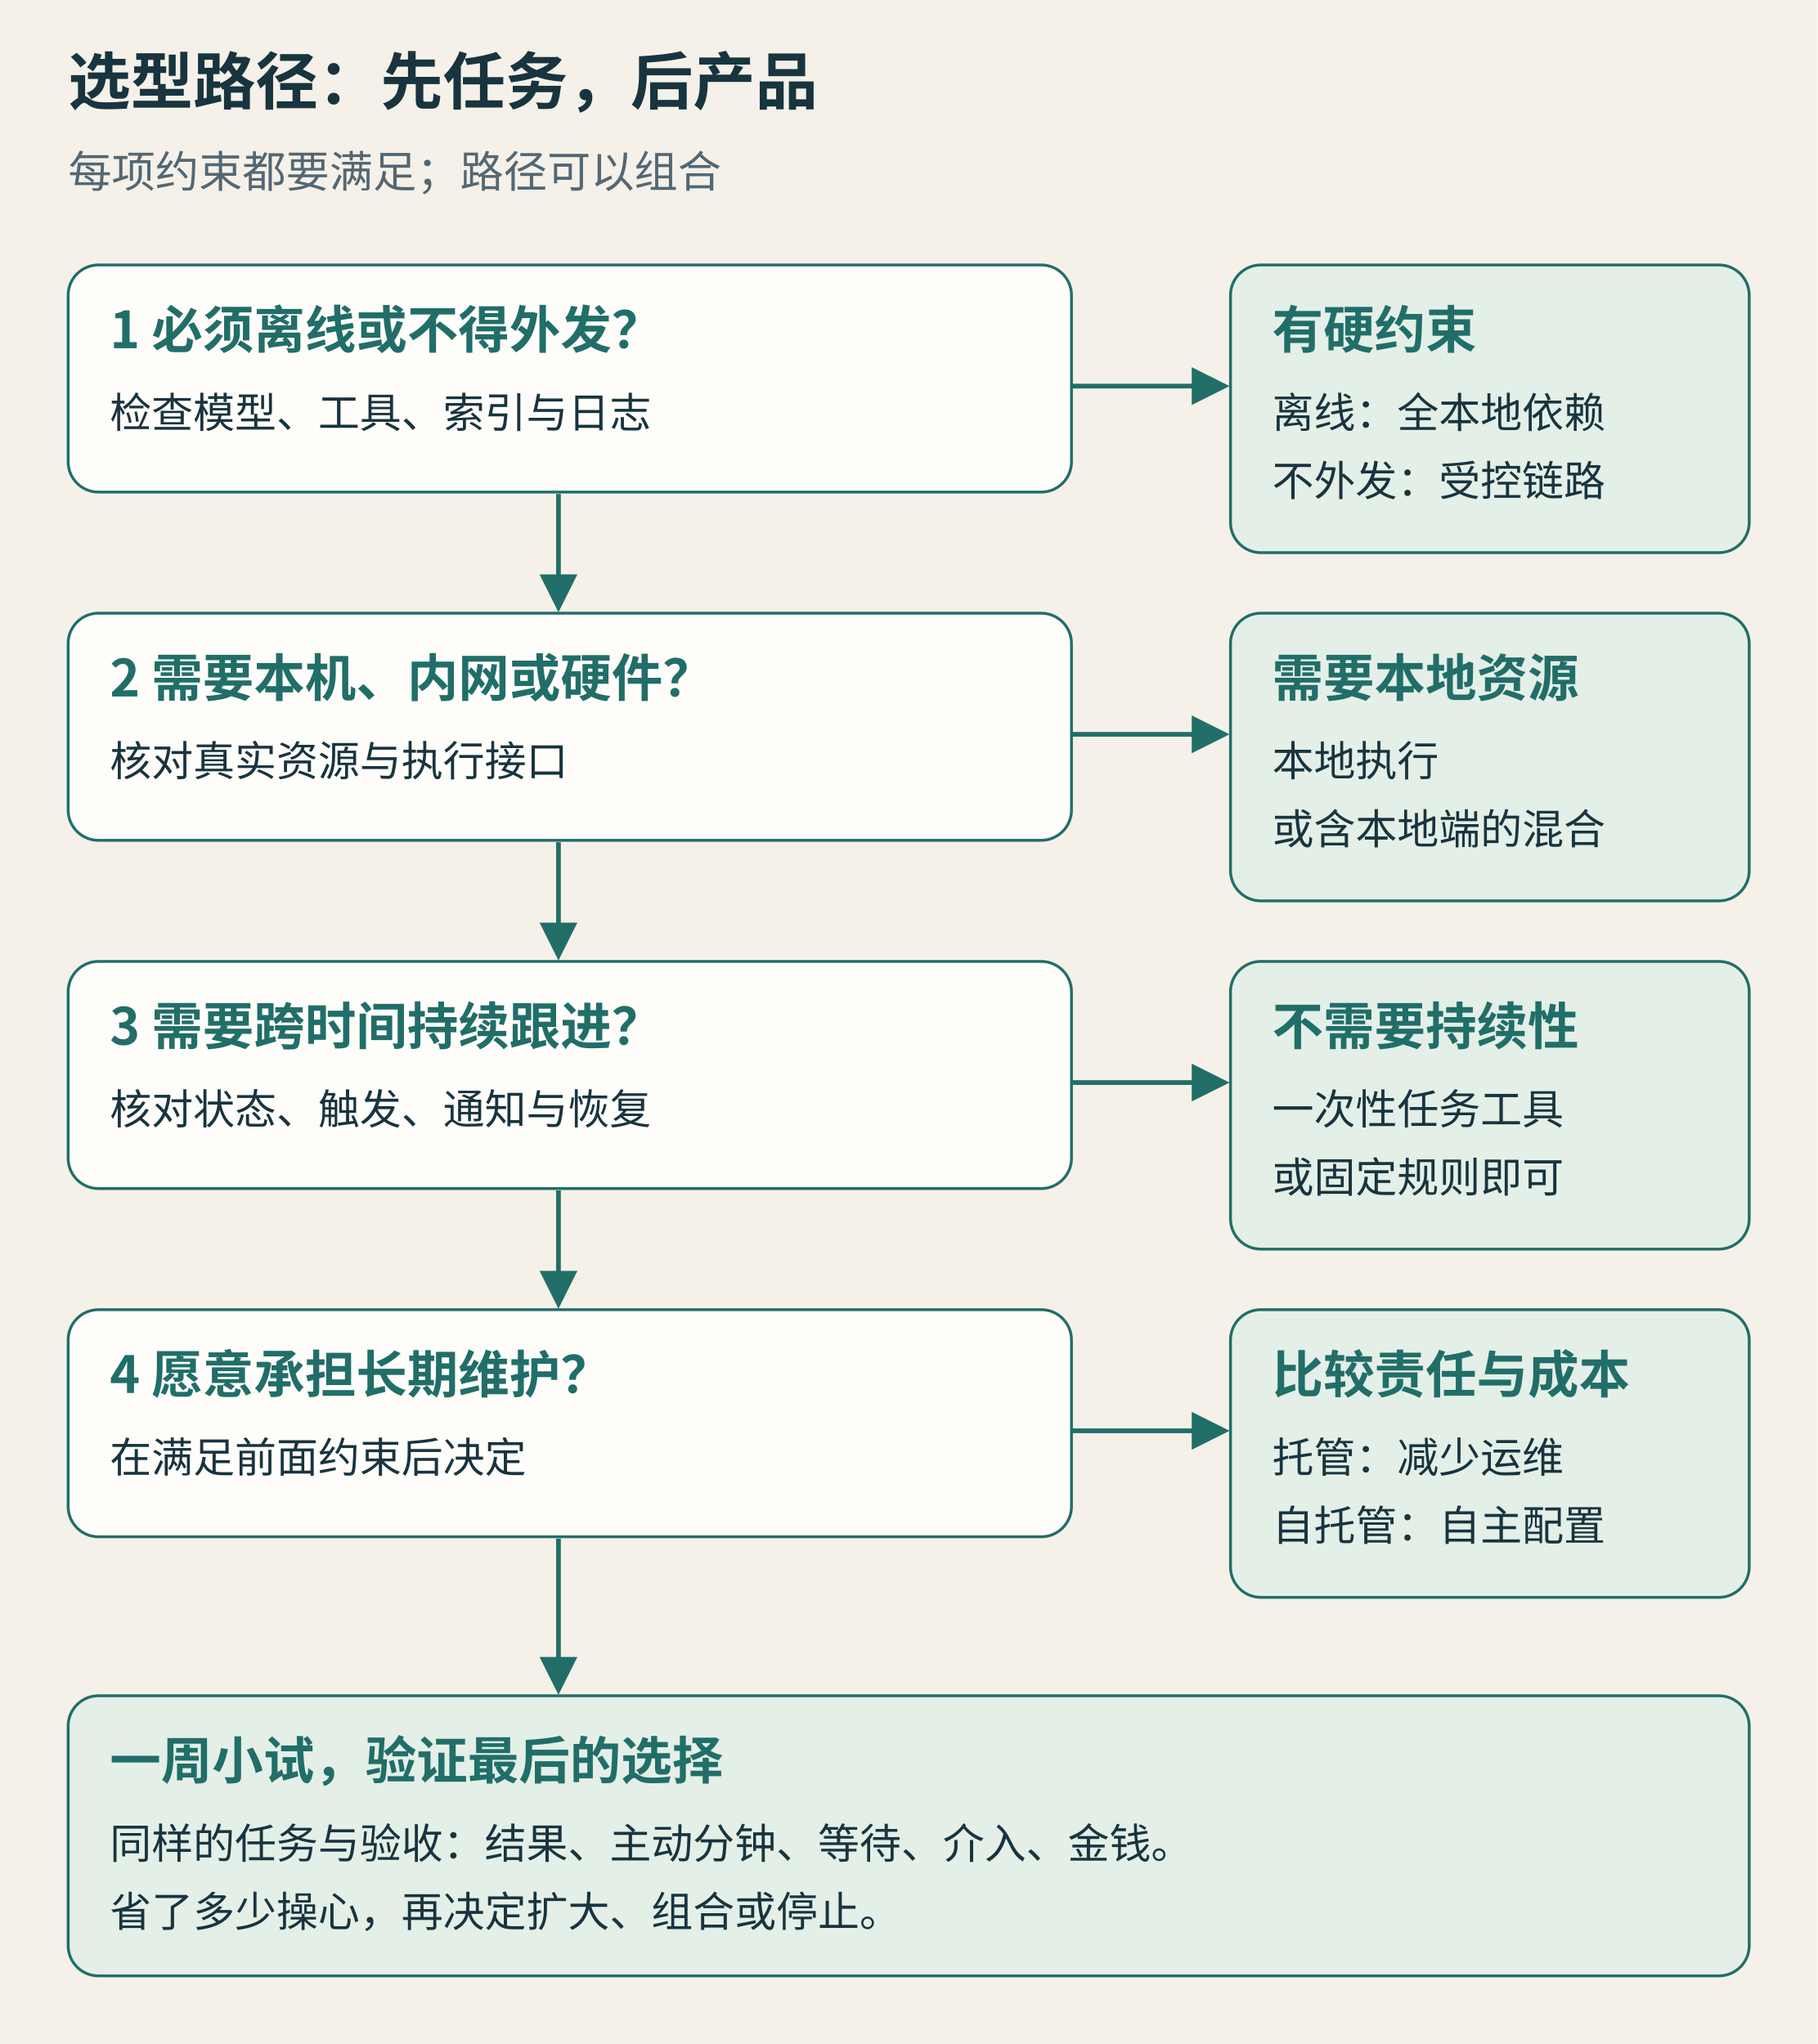
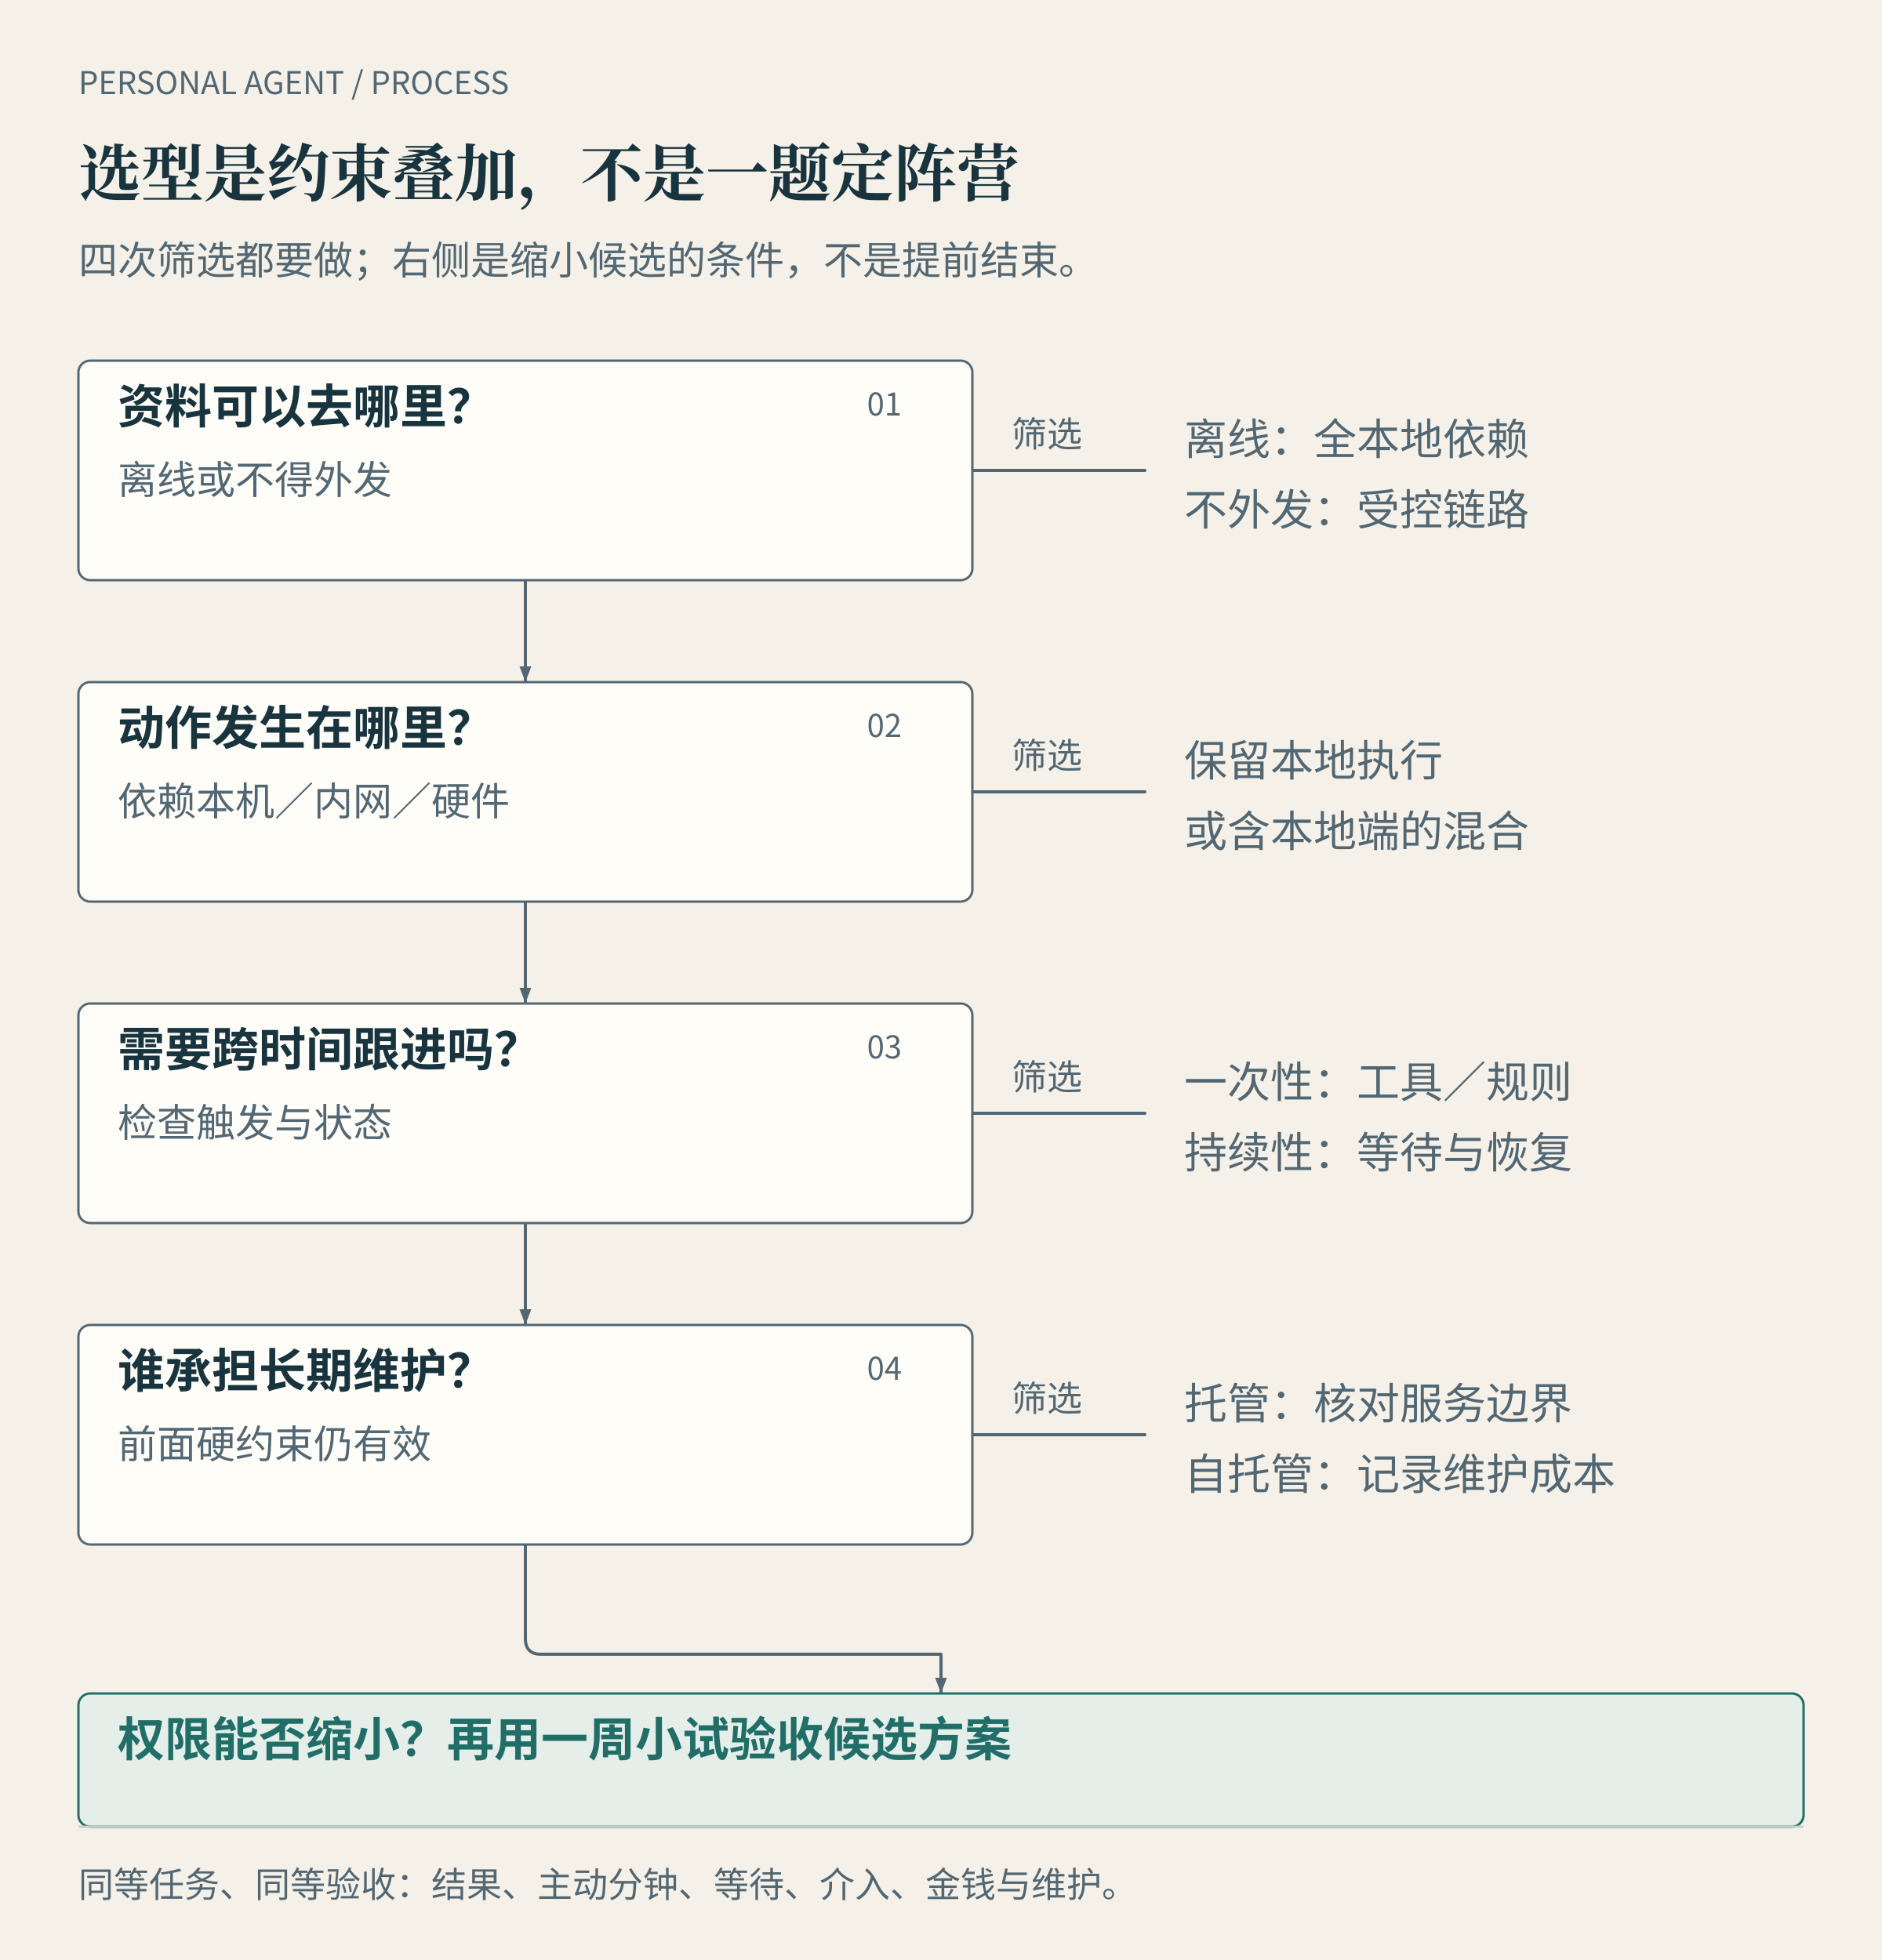
- <svg xmlns="http://www.w3.org/2000/svg" width="960" height="1080" viewBox="0 0 960 1080" role="img" aria-labelledby="title desc">
+ <svg xmlns="http://www.w3.org/2000/svg" width="960" height="1000" viewBox="0 0 960 1000" role="img" aria-labelledby="07-selection-path-title 07-selection-path-desc" id="d-07-selection-path-root">
  <defs>
-     <marker id="arrow" markerWidth="8" markerHeight="8" refX="7" refY="4" orient="auto">
-       <path d="M0,0 L8,4 L0,8" fill="#216E69" />
+     <style>#d-07-selection-path-root { color: #18343f; font-family: Noto Sans CJK SC, PingFang SC, Microsoft YaHei, sans-serif; }
+       #d-07-selection-path-root .diagram-container { width:100%;overflow-x:auto }
+       #d-07-selection-path-root .diagram-container { overflow:visible }</style>
+     <marker id="d-07-selection-path-07-selection-path-neutral" markerWidth="8" markerHeight="6" refX="8" refY="3" orient="auto" markerUnits="userSpaceOnUse">
+       <path d="M0 0 L8 3 L0 6 Z" fill="#526774" />
+     </marker>
+     <marker id="d-07-selection-path-07-selection-path-accent" markerWidth="8" markerHeight="6" refX="8" refY="3" orient="auto" markerUnits="userSpaceOnUse">
+       <path d="M0 0 L8 3 L0 6 Z" fill="#216e69" />
    </marker>
  </defs>
-   <rect width="960" height="1080" fill="#F5F1E8" />
-   <g font-family="Noto Sans CJK SC, sans-serif" fill="#18343F">
-     <text x="36" y="55" font-size="33" font-weight="700" fill="#18343F">选型路径：先任务，后产品</text>
-     <text x="36" y="99" font-size="23" font-weight="400" fill="#526774">每项约束都要满足；路径可以组合</text>
-     <rect x="36" y="140" width="530" height="120" rx="16" fill="#FFFDFA" stroke="#216E69" stroke-width="1.5" />
-     <text x="58" y="184" font-size="27" font-weight="700" fill="#216E69">1  必须离线或不得外发？</text>
-     <text x="58" y="226" font-size="22" font-weight="400" fill="#18343F">检查模型、工具、索引与日志</text>
-     <rect x="650" y="140" width="274" height="152" rx="16" fill="#E4EFE7" stroke="#216E69" stroke-width="1.5" />
-     <text x="672" y="184" font-size="27" font-weight="700" fill="#216E69">有硬约束</text>
-     <text x="672" y="226" font-size="22" font-weight="400" fill="#18343F">离线：全本地依赖</text>
-     <text x="672" y="262" font-size="22" font-weight="400" fill="#18343F">不外发：受控链路</text>
-     <path d="M566 204 L647 204" fill="none" stroke="#216E69" stroke-width="2.5" marker-end="url(#arrow)" />
-     <path d="M295 261 L295 321" fill="none" stroke="#216E69" stroke-width="2.5" marker-end="url(#arrow)" />
-     <rect x="36" y="324" width="530" height="120" rx="16" fill="#FFFDFA" stroke="#216E69" stroke-width="1.5" />
-     <text x="58" y="368" font-size="27" font-weight="700" fill="#216E69">2  需要本机、内网或硬件？</text>
-     <text x="58" y="410" font-size="22" font-weight="400" fill="#18343F">核对真实资源与执行接口</text>
-     <rect x="650" y="324" width="274" height="152" rx="16" fill="#E4EFE7" stroke="#216E69" stroke-width="1.5" />
-     <text x="672" y="368" font-size="27" font-weight="700" fill="#216E69">需要本地资源</text>
-     <text x="672" y="410" font-size="22" font-weight="400" fill="#18343F">本地执行</text>
-     <text x="672" y="446" font-size="22" font-weight="400" fill="#18343F">或含本地端的混合</text>
-     <path d="M566 388 L647 388" fill="none" stroke="#216E69" stroke-width="2.5" marker-end="url(#arrow)" />
-     <path d="M295 445 L295 505" fill="none" stroke="#216E69" stroke-width="2.5" marker-end="url(#arrow)" />
-     <rect x="36" y="508" width="530" height="120" rx="16" fill="#FFFDFA" stroke="#216E69" stroke-width="1.5" />
-     <text x="58" y="552" font-size="27" font-weight="700" fill="#216E69">3  需要跨时间持续跟进？</text>
-     <text x="58" y="594" font-size="22" font-weight="400" fill="#18343F">核对状态、触发、通知与恢复</text>
-     <rect x="650" y="508" width="274" height="152" rx="16" fill="#E4EFE7" stroke="#216E69" stroke-width="1.5" />
-     <text x="672" y="552" font-size="27" font-weight="700" fill="#216E69">不需要持续性</text>
-     <text x="672" y="594" font-size="22" font-weight="400" fill="#18343F">一次性任务工具</text>
-     <text x="672" y="630" font-size="22" font-weight="400" fill="#18343F">或固定规则即可</text>
-     <path d="M566 572 L647 572" fill="none" stroke="#216E69" stroke-width="2.5" marker-end="url(#arrow)" />
-     <path d="M295 629 L295 689" fill="none" stroke="#216E69" stroke-width="2.5" marker-end="url(#arrow)" />
-     <rect x="36" y="692" width="530" height="120" rx="16" fill="#FFFDFA" stroke="#216E69" stroke-width="1.5" />
-     <text x="58" y="736" font-size="27" font-weight="700" fill="#216E69">4  愿意承担长期维护？</text>
-     <text x="58" y="778" font-size="22" font-weight="400" fill="#18343F">在满足前面约束后决定</text>
-     <rect x="650" y="692" width="274" height="152" rx="16" fill="#E4EFE7" stroke="#216E69" stroke-width="1.5" />
-     <text x="672" y="736" font-size="27" font-weight="700" fill="#216E69">比较责任与成本</text>
-     <text x="672" y="778" font-size="22" font-weight="400" fill="#18343F">托管：减少运维</text>
-     <text x="672" y="814" font-size="22" font-weight="400" fill="#18343F">自托管：自主配置</text>
-     <path d="M566 756 L647 756" fill="none" stroke="#216E69" stroke-width="2.5" marker-end="url(#arrow)" />
-     <path d="M295 813 L295 893" fill="none" stroke="#216E69" stroke-width="2.5" marker-end="url(#arrow)" />
-     <rect x="36" y="896" width="888" height="148" rx="16" fill="#E4EFE7" stroke="#216E69" stroke-width="1.5" />
-     <text x="58" y="940" font-size="27" font-weight="700" fill="#216E69">一周小试，验证最后的选择</text>
-     <text x="58" y="982" font-size="22" font-weight="400" fill="#18343F">同样的任务与验收：结果、主动分钟、等待、介入、金钱。</text>
-     <text x="58" y="1018" font-size="22" font-weight="400" fill="#18343F">省了多少操心，再决定扩大、组合或停止。</text>
-   </g>
+   <rect x="0" y="0" width="960" height="1000" rx="0" fill="#f5f1e8" stroke-width="1.2" />
+   <text x="40" y="48" fill="#526774" font-size="16" font-weight="400" font-family="Noto Sans CJK SC, PingFang SC, Microsoft YaHei, sans-serif" text-anchor="start">PERSONAL AGENT  /  PROCESS</text>
+   <text x="40" y="100" fill="#18343f" font-size="32" font-weight="600" font-family="Noto Serif CJK SC, Songti SC, serif" text-anchor="start">选型是约束叠加，不是一题定阵营</text>
+   <text x="40" y="140" fill="#526774" font-size="20" font-weight="400" font-family="Noto Sans CJK SC, PingFang SC, Microsoft YaHei, sans-serif" text-anchor="start">四次筛选都要做；右侧是缩小候选的条件，不是提前结束。</text>
+   <path d="M268 296 V348" fill="none" stroke="#526774" stroke-width="1.6" stroke-linecap="round" stroke-linejoin="round" marker-end="url(#d-07-selection-path-07-selection-path-neutral)" />
+   <path d="M268 460 V512" fill="none" stroke="#526774" stroke-width="1.6" stroke-linecap="round" stroke-linejoin="round" marker-end="url(#d-07-selection-path-07-selection-path-neutral)" />
+   <path d="M268 624 V676" fill="none" stroke="#526774" stroke-width="1.6" stroke-linecap="round" stroke-linejoin="round" marker-end="url(#d-07-selection-path-07-selection-path-neutral)" />
+   <path d="M268 788 V836 Q268 844 276 844 H480 V864" fill="none" stroke="#526774" stroke-width="1.6" stroke-linecap="round" stroke-linejoin="round" marker-end="url(#d-07-selection-path-07-selection-path-neutral)" />
+   <path d="M496 240 H584" fill="none" stroke="#526774" stroke-width="1.6" stroke-linecap="round" stroke-linejoin="round" />
+   <text x="516" y="228" fill="#526774" font-size="18" font-weight="400" font-family="Noto Sans CJK SC, PingFang SC, Microsoft YaHei, sans-serif" text-anchor="start">筛选</text>
+   <path d="M496 404 H584" fill="none" stroke="#526774" stroke-width="1.6" stroke-linecap="round" stroke-linejoin="round" />
+   <text x="516" y="392" fill="#526774" font-size="18" font-weight="400" font-family="Noto Sans CJK SC, PingFang SC, Microsoft YaHei, sans-serif" text-anchor="start">筛选</text>
+   <path d="M496 568 H584" fill="none" stroke="#526774" stroke-width="1.6" stroke-linecap="round" stroke-linejoin="round" />
+   <text x="516" y="556" fill="#526774" font-size="18" font-weight="400" font-family="Noto Sans CJK SC, PingFang SC, Microsoft YaHei, sans-serif" text-anchor="start">筛选</text>
+   <path d="M496 732 H584" fill="none" stroke="#526774" stroke-width="1.6" stroke-linecap="round" stroke-linejoin="round" />
+   <text x="516" y="720" fill="#526774" font-size="18" font-weight="400" font-family="Noto Sans CJK SC, PingFang SC, Microsoft YaHei, sans-serif" text-anchor="start">筛选</text>
+   <rect x="40" y="184" width="456" height="112" rx="6" fill="#fffdf8" stroke="#526774" stroke-width="1.2" />
+   <text x="60" y="216" fill="#18343f" font-size="24" font-weight="600" font-family="Noto Sans CJK SC, PingFang SC, Microsoft YaHei, sans-serif" text-anchor="start">资料可以去哪里？</text>
+   <text x="60" y="252" fill="#526774" font-size="20" font-weight="400" font-family="Noto Sans CJK SC, PingFang SC, Microsoft YaHei, sans-serif" text-anchor="start">离线或不得外发</text>
+   <text x="460" y="212" fill="#526774" font-size="16" font-weight="400" font-family="Noto Sans CJK SC, PingFang SC, Microsoft YaHei, sans-serif" text-anchor="end">01</text>
+   <text x="604" y="232" fill="#526774" font-size="22" font-weight="400" font-family="Noto Sans CJK SC, PingFang SC, Microsoft YaHei, sans-serif" text-anchor="start">离线：全本地依赖</text>
+   <text x="604" y="268" fill="#526774" font-size="22" font-weight="400" font-family="Noto Sans CJK SC, PingFang SC, Microsoft YaHei, sans-serif" text-anchor="start">不外发：受控链路</text>
+   <rect x="40" y="348" width="456" height="112" rx="6" fill="#fffdf8" stroke="#526774" stroke-width="1.2" />
+   <text x="60" y="380" fill="#18343f" font-size="24" font-weight="600" font-family="Noto Sans CJK SC, PingFang SC, Microsoft YaHei, sans-serif" text-anchor="start">动作发生在哪里？</text>
+   <text x="60" y="416" fill="#526774" font-size="20" font-weight="400" font-family="Noto Sans CJK SC, PingFang SC, Microsoft YaHei, sans-serif" text-anchor="start">依赖本机／内网／硬件</text>
+   <text x="460" y="376" fill="#526774" font-size="16" font-weight="400" font-family="Noto Sans CJK SC, PingFang SC, Microsoft YaHei, sans-serif" text-anchor="end">02</text>
+   <text x="604" y="396" fill="#526774" font-size="22" font-weight="400" font-family="Noto Sans CJK SC, PingFang SC, Microsoft YaHei, sans-serif" text-anchor="start">保留本地执行</text>
+   <text x="604" y="432" fill="#526774" font-size="22" font-weight="400" font-family="Noto Sans CJK SC, PingFang SC, Microsoft YaHei, sans-serif" text-anchor="start">或含本地端的混合</text>
+   <rect x="40" y="512" width="456" height="112" rx="6" fill="#fffdf8" stroke="#526774" stroke-width="1.2" />
+   <text x="60" y="544" fill="#18343f" font-size="24" font-weight="600" font-family="Noto Sans CJK SC, PingFang SC, Microsoft YaHei, sans-serif" text-anchor="start">需要跨时间跟进吗？</text>
+   <text x="60" y="580" fill="#526774" font-size="20" font-weight="400" font-family="Noto Sans CJK SC, PingFang SC, Microsoft YaHei, sans-serif" text-anchor="start">检查触发与状态</text>
+   <text x="460" y="540" fill="#526774" font-size="16" font-weight="400" font-family="Noto Sans CJK SC, PingFang SC, Microsoft YaHei, sans-serif" text-anchor="end">03</text>
+   <text x="604" y="560" fill="#526774" font-size="22" font-weight="400" font-family="Noto Sans CJK SC, PingFang SC, Microsoft YaHei, sans-serif" text-anchor="start">一次性：工具／规则</text>
+   <text x="604" y="596" fill="#526774" font-size="22" font-weight="400" font-family="Noto Sans CJK SC, PingFang SC, Microsoft YaHei, sans-serif" text-anchor="start">持续性：等待与恢复</text>
+   <rect x="40" y="676" width="456" height="112" rx="6" fill="#fffdf8" stroke="#526774" stroke-width="1.2" />
+   <text x="60" y="708" fill="#18343f" font-size="24" font-weight="600" font-family="Noto Sans CJK SC, PingFang SC, Microsoft YaHei, sans-serif" text-anchor="start">谁承担长期维护？</text>
+   <text x="60" y="744" fill="#526774" font-size="20" font-weight="400" font-family="Noto Sans CJK SC, PingFang SC, Microsoft YaHei, sans-serif" text-anchor="start">前面硬约束仍有效</text>
+   <text x="460" y="704" fill="#526774" font-size="16" font-weight="400" font-family="Noto Sans CJK SC, PingFang SC, Microsoft YaHei, sans-serif" text-anchor="end">04</text>
+   <text x="604" y="724" fill="#526774" font-size="22" font-weight="400" font-family="Noto Sans CJK SC, PingFang SC, Microsoft YaHei, sans-serif" text-anchor="start">托管：核对服务边界</text>
+   <text x="604" y="760" fill="#526774" font-size="22" font-weight="400" font-family="Noto Sans CJK SC, PingFang SC, Microsoft YaHei, sans-serif" text-anchor="start">自托管：记录维护成本</text>
+   <rect x="40" y="864" width="880" height="68" rx="6" fill="#e5eee9" stroke="#216e69" stroke-width="1.2" />
+   <text x="60" y="896" fill="#216e69" font-size="24" font-weight="600" font-family="Noto Sans CJK SC, PingFang SC, Microsoft YaHei, sans-serif" text-anchor="start">权限能否缩小？再用一周小试验收候选方案</text>
+   <line x1="40" y1="932" x2="920" y2="932" stroke="#c5d0ca" stroke-width="1.2" />
+   <text x="40" y="968" fill="#526774" font-size="18" font-weight="400" font-family="Noto Sans CJK SC, PingFang SC, Microsoft YaHei, sans-serif" text-anchor="start">同等任务、同等验收：结果、主动分钟、等待、介入、金钱与维护。</text>
</svg>
